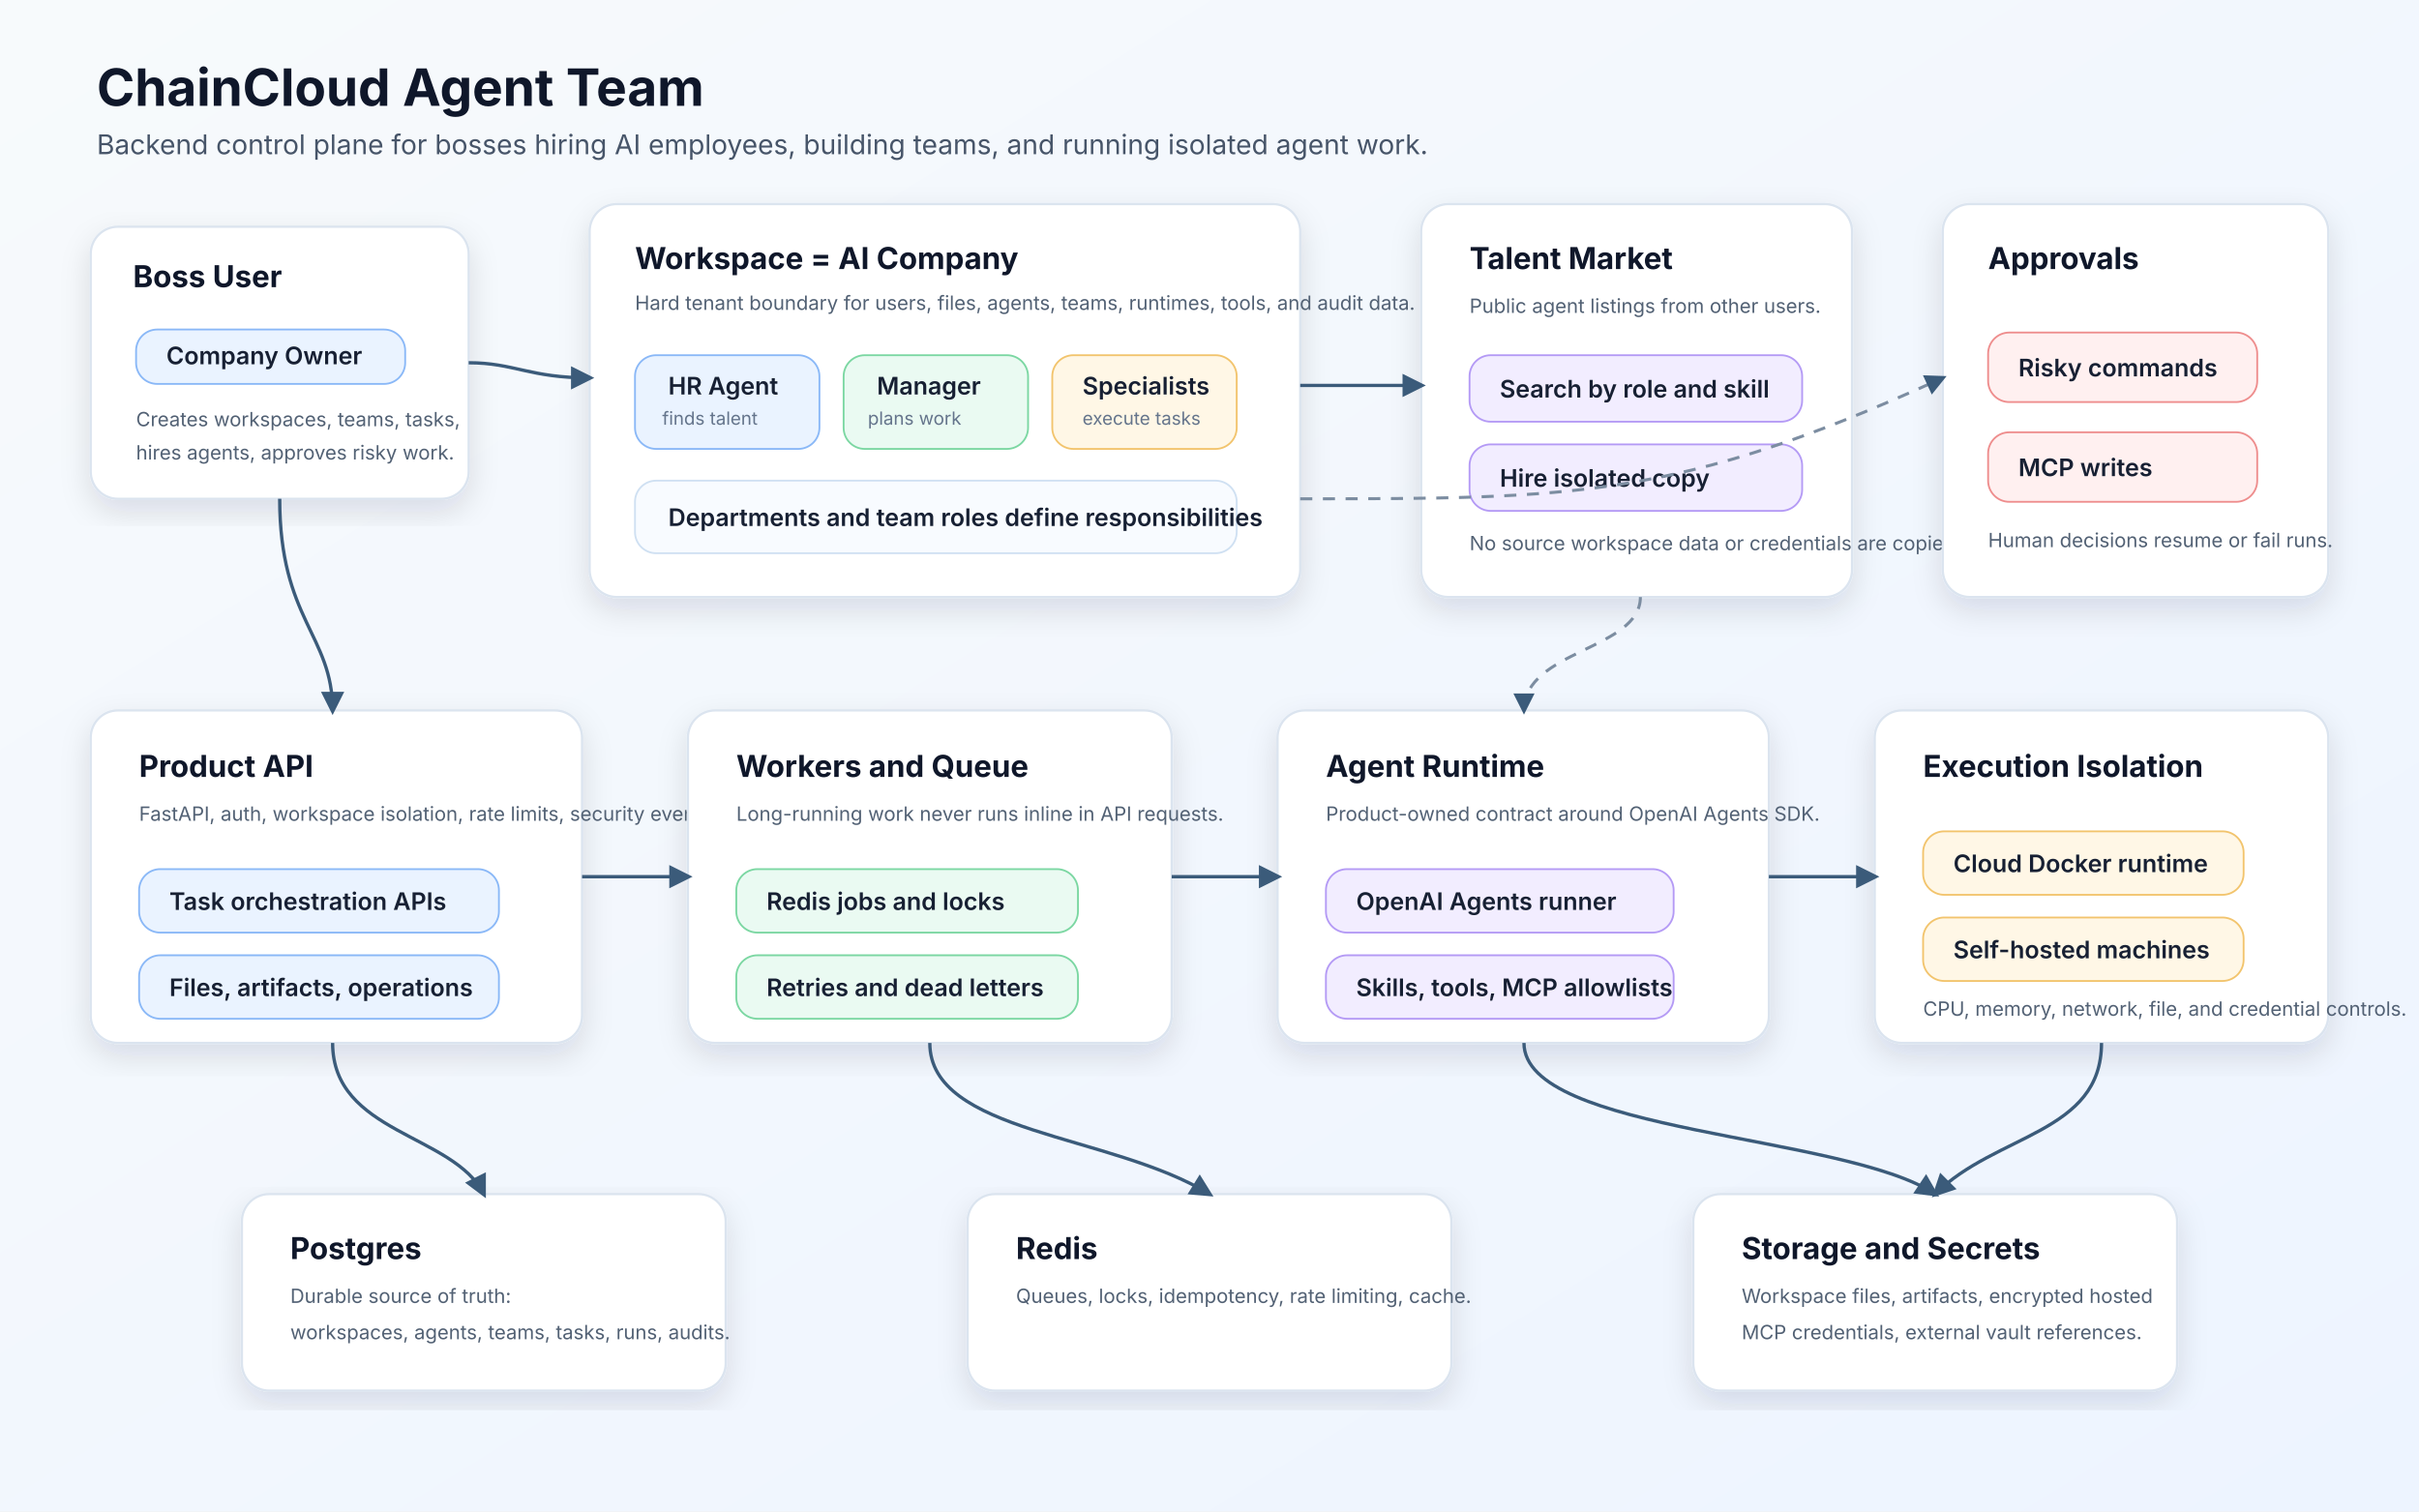
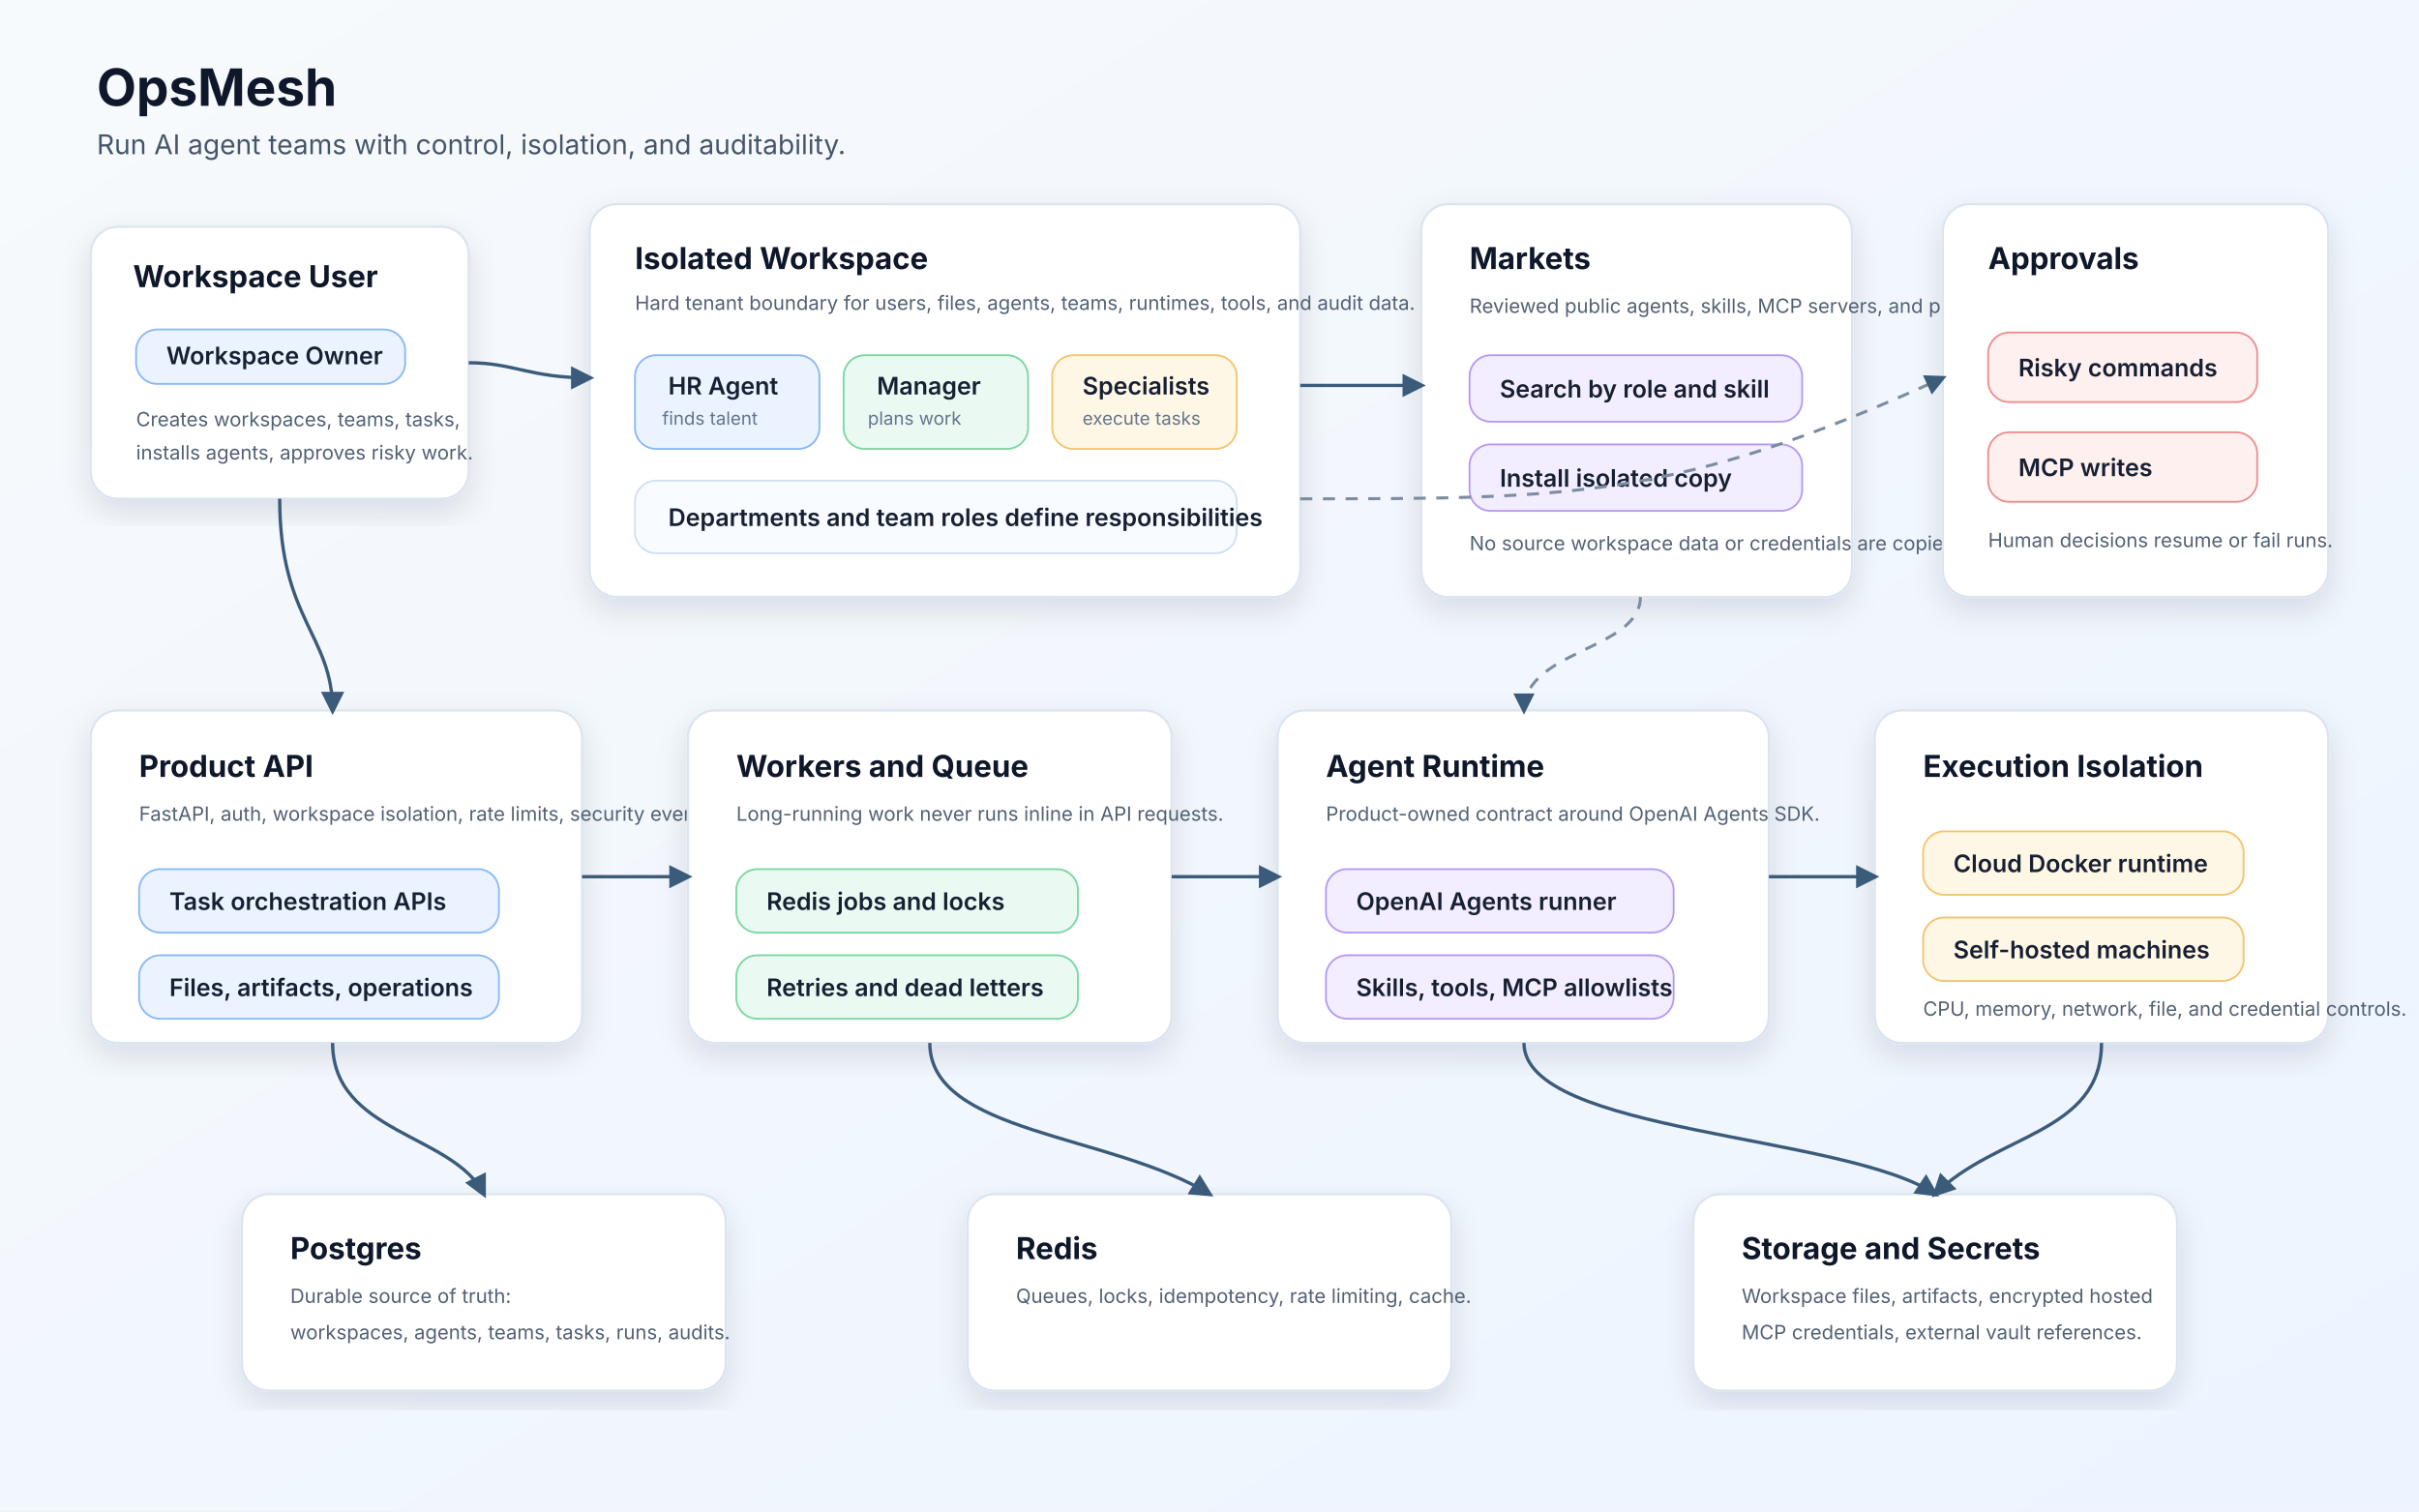
<svg xmlns="http://www.w3.org/2000/svg" width="1600" height="1000" viewBox="0 0 1600 1000" role="img" aria-labelledby="title desc">
  <defs>
    <linearGradient id="bg" x1="0" y1="0" x2="1" y2="1">
      <stop offset="0%" stop-color="#f7fafc" />
      <stop offset="100%" stop-color="#edf4ff" />
    </linearGradient>
    <filter id="shadow" x="-10%" y="-10%" width="120%" height="120%">
      <feDropShadow dx="0" dy="8" stdDeviation="10" flood-color="#0f172a" flood-opacity="0.12" />
    </filter>
    <marker id="arrow" viewBox="0 0 10 10" refX="8" refY="5" markerWidth="7" markerHeight="7" orient="auto-start-reverse">
      <path d="M 0 0 L 10 5 L 0 10 z" fill="#3b5b7a" />
    </marker>
    <style>
      .title { font: 700 34px Inter, Segoe UI, Arial, sans-serif; fill: #0f172a; }
      .subtitle { font: 400 18px Inter, Segoe UI, Arial, sans-serif; fill: #475569; }
      .section { font: 700 20px Inter, Segoe UI, Arial, sans-serif; fill: #0f172a; }
      .label { font: 600 16px Inter, Segoe UI, Arial, sans-serif; fill: #172033; }
      .small { font: 400 13px Inter, Segoe UI, Arial, sans-serif; fill: #526174; }
      .tiny { font: 400 12px Inter, Segoe UI, Arial, sans-serif; fill: #64748b; }
      .card { fill: #ffffff; stroke: #dbe4ef; stroke-width: 1.5; rx: 18; filter: url(#shadow); }
      .soft { fill: #f8fbff; stroke: #cfe0f2; stroke-width: 1.2; rx: 14; }
      .blue { fill: #eaf3ff; stroke: #8ab8f7; }
      .green { fill: #eafaf2; stroke: #7bd7a2; }
      .amber { fill: #fff7e6; stroke: #f2c46d; }
      .red { fill: #fff0f0; stroke: #ee8d8d; }
      .purple { fill: #f2edff; stroke: #b49af5; }
      .line { stroke: #3b5b7a; stroke-width: 2.2; fill: none; marker-end: url(#arrow); }
      .dash { stroke: #7c8da1; stroke-width: 2; stroke-dasharray: 8 7; fill: none; marker-end: url(#arrow); }
    </style>
  </defs>
  <rect width="1600" height="1000" fill="url(#bg)" />
-   <text x="64" y="70" class="title">ChainCloud Agent Team</text>
-   <text x="64" y="102" class="subtitle">Backend control plane for bosses hiring AI employees, building teams, and running isolated agent work.</text>
+   <text x="64" y="70" class="title">OpsMesh</text>
+   <text x="64" y="102" class="subtitle">Run AI agent teams with control, isolation, and auditability.</text>
  <rect x="60" y="150" width="250" height="180" class="card" />
-   <text x="88" y="190" class="section">Boss User</text>
+   <text x="88" y="190" class="section">Workspace User</text>
  <rect x="90" y="218" width="178" height="36" class="soft blue" />
-   <text x="110" y="241" class="label">Company Owner</text>
+   <text x="110" y="241" class="label">Workspace Owner</text>
  <text x="90" y="282" class="small">Creates workspaces, teams, tasks,</text>
-   <text x="90" y="304" class="small">hires agents, approves risky work.</text>
+   <text x="90" y="304" class="small">installs agents, approves risky work.</text>
  <rect x="390" y="135" width="470" height="260" class="card" />
-   <text x="420" y="178" class="section">Workspace = AI Company</text>
+   <text x="420" y="178" class="section">Isolated Workspace</text>
  <text x="420" y="205" class="small">Hard tenant boundary for users, files, agents, teams, runtimes, tools, and audit data.</text>
  <rect x="420" y="235" width="122" height="62" class="soft blue" />
  <text x="442" y="261" class="label">HR Agent</text>
  <text x="438" y="281" class="tiny">finds talent</text>
  <rect x="558" y="235" width="122" height="62" class="soft green" />
  <text x="580" y="261" class="label">Manager</text>
  <text x="574" y="281" class="tiny">plans work</text>
  <rect x="696" y="235" width="122" height="62" class="soft amber" />
  <text x="716" y="261" class="label">Specialists</text>
  <text x="716" y="281" class="tiny">execute tasks</text>
  <rect x="420" y="318" width="398" height="48" class="soft" />
  <text x="442" y="348" class="label">Departments and team roles define responsibilities</text>
  <rect x="940" y="135" width="285" height="260" class="card" />
-   <text x="972" y="178" class="section">Talent Market</text>
-   <text x="972" y="207" class="small">Public agent listings from other users.</text>
+   <text x="972" y="178" class="section">Markets</text>
+   <text x="972" y="207" class="small">Reviewed public agents, skills, MCP servers, and plugins.</text>
  <rect x="972" y="235" width="220" height="44" class="soft purple" />
  <text x="992" y="263" class="label">Search by role and skill</text>
  <rect x="972" y="294" width="220" height="44" class="soft purple" />
-   <text x="992" y="322" class="label">Hire isolated copy</text>
+   <text x="992" y="322" class="label">Install isolated copy</text>
  <text x="972" y="364" class="small">No source workspace data or credentials are copied.</text>
  <rect x="1285" y="135" width="255" height="260" class="card" />
  <text x="1315" y="178" class="section">Approvals</text>
  <rect x="1315" y="220" width="178" height="46" class="soft red" />
  <text x="1335" y="249" class="label">Risky commands</text>
  <rect x="1315" y="286" width="178" height="46" class="soft red" />
  <text x="1335" y="315" class="label">MCP writes</text>
  <text x="1315" y="362" class="small">Human decisions resume or fail runs.</text>
  <rect x="60" y="470" width="325" height="220" class="card" />
  <text x="92" y="514" class="section">Product API</text>
  <text x="92" y="543" class="small">FastAPI, auth, workspace isolation, rate limits, security events.</text>
  <rect x="92" y="575" width="238" height="42" class="soft blue" />
  <text x="112" y="602" class="label">Task orchestration APIs</text>
  <rect x="92" y="632" width="238" height="42" class="soft blue" />
  <text x="112" y="659" class="label">Files, artifacts, operations</text>
  <rect x="455" y="470" width="320" height="220" class="card" />
  <text x="487" y="514" class="section">Workers and Queue</text>
  <text x="487" y="543" class="small">Long-running work never runs inline in API requests.</text>
  <rect x="487" y="575" width="226" height="42" class="soft green" />
  <text x="507" y="602" class="label">Redis jobs and locks</text>
  <rect x="487" y="632" width="226" height="42" class="soft green" />
  <text x="507" y="659" class="label">Retries and dead letters</text>
  <rect x="845" y="470" width="325" height="220" class="card" />
  <text x="877" y="514" class="section">Agent Runtime</text>
  <text x="877" y="543" class="small">Product-owned contract around OpenAI Agents SDK.</text>
  <rect x="877" y="575" width="230" height="42" class="soft purple" />
  <text x="897" y="602" class="label">OpenAI Agents runner</text>
  <rect x="877" y="632" width="230" height="42" class="soft purple" />
  <text x="897" y="659" class="label">Skills, tools, MCP allowlists</text>
  <rect x="1240" y="470" width="300" height="220" class="card" />
  <text x="1272" y="514" class="section">Execution Isolation</text>
  <rect x="1272" y="550" width="212" height="42" class="soft amber" />
  <text x="1292" y="577" class="label">Cloud Docker runtime</text>
  <rect x="1272" y="607" width="212" height="42" class="soft amber" />
  <text x="1292" y="634" class="label">Self-hosted machines</text>
  <text x="1272" y="672" class="small">CPU, memory, network, file, and credential controls.</text>
  <rect x="160" y="790" width="320" height="130" class="card" />
  <text x="192" y="833" class="section">Postgres</text>
  <text x="192" y="862" class="small">Durable source of truth:</text>
  <text x="192" y="886" class="small">workspaces, agents, teams, tasks, runs, audits.</text>
  <rect x="640" y="790" width="320" height="130" class="card" />
  <text x="672" y="833" class="section">Redis</text>
  <text x="672" y="862" class="small">Queues, locks, idempotency, rate limiting, cache.</text>
  <rect x="1120" y="790" width="320" height="130" class="card" />
  <text x="1152" y="833" class="section">Storage and Secrets</text>
  <text x="1152" y="862" class="small">Workspace files, artifacts, encrypted hosted</text>
  <text x="1152" y="886" class="small">MCP credentials, external vault references.</text>
  <path d="M310 240 C340 240 350 250 390 250" class="line" />
  <path d="M860 255 C890 255 900 255 940 255" class="line" />
  <path d="M1085 395 C1085 430 1008 430 1008 470" class="dash" />
  <path d="M860 330 C1040 330 1110 330 1285 250" class="dash" />
  <path d="M185 330 C185 410 220 420 220 470" class="line" />
  <path d="M385 580 C415 580 425 580 455 580" class="line" />
  <path d="M775 580 C805 580 815 580 845 580" class="line" />
  <path d="M1170 580 C1200 580 1210 580 1240 580" class="line" />
  <path d="M220 690 C220 750 300 750 320 790" class="line" />
  <path d="M615 690 C615 750 735 750 800 790" class="line" />
  <path d="M1008 690 C1008 750 1220 750 1280 790" class="line" />
  <path d="M1390 690 C1390 750 1320 750 1280 790" class="line" />
</svg>
